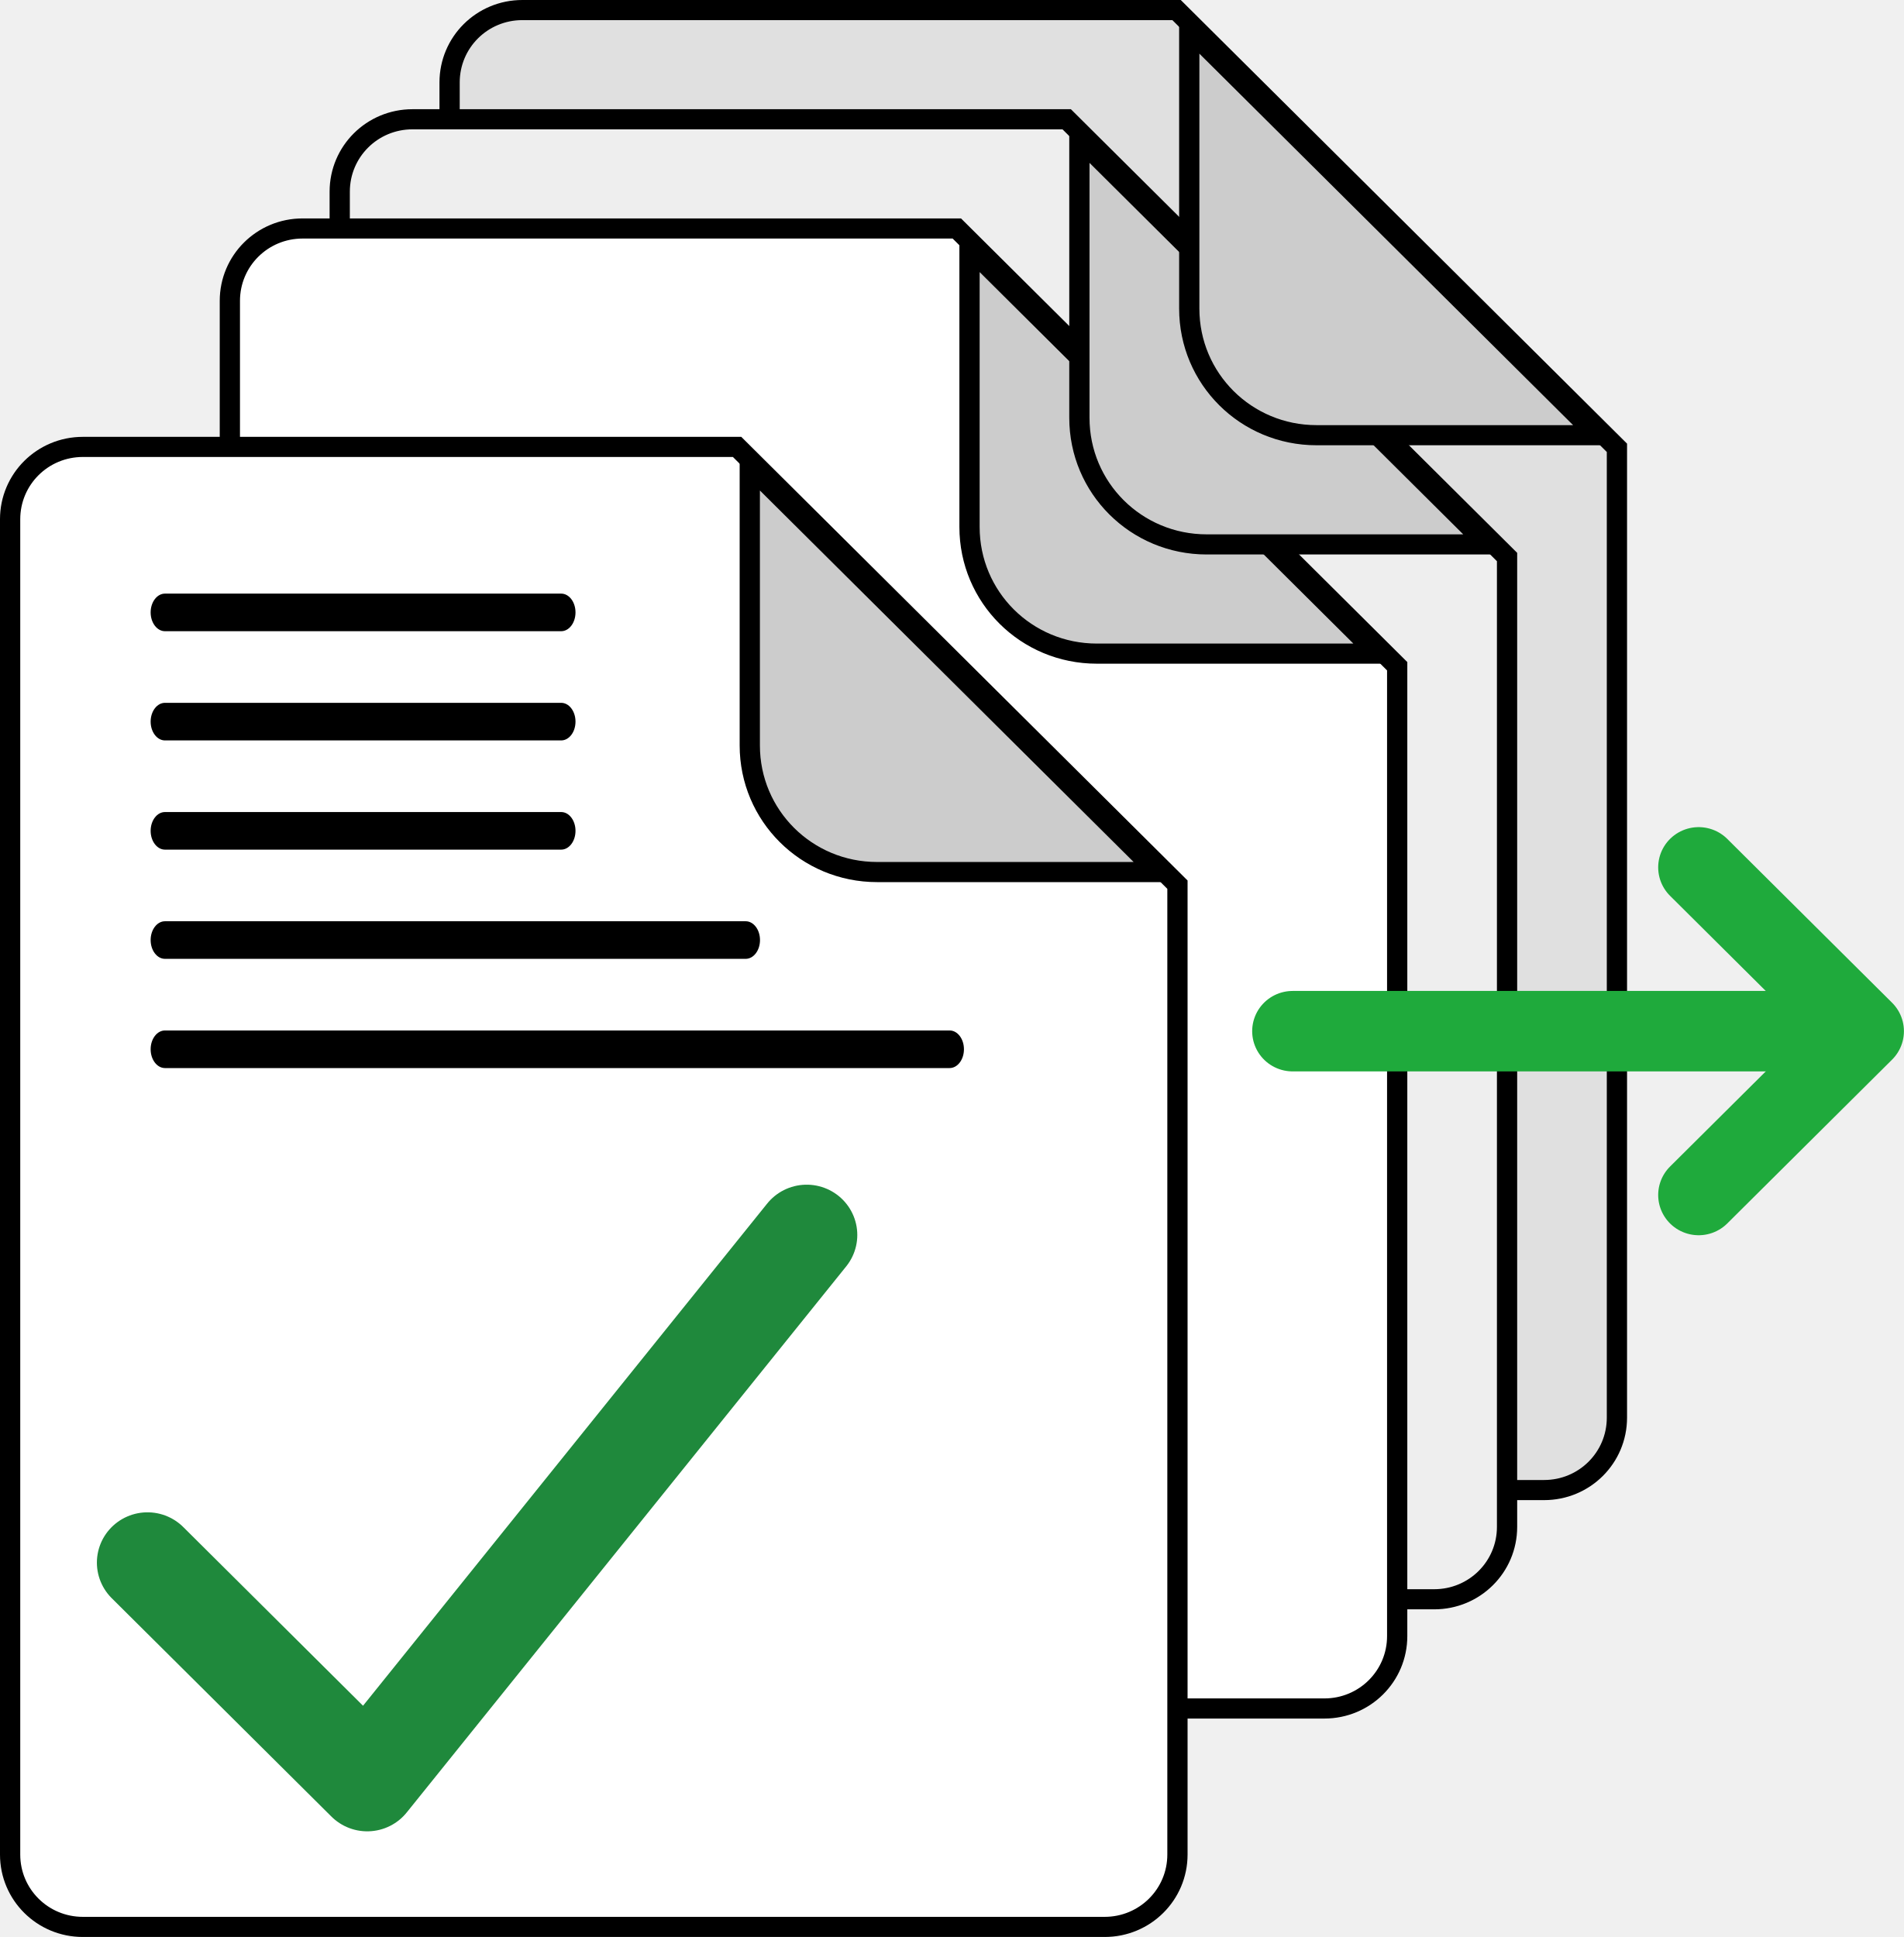
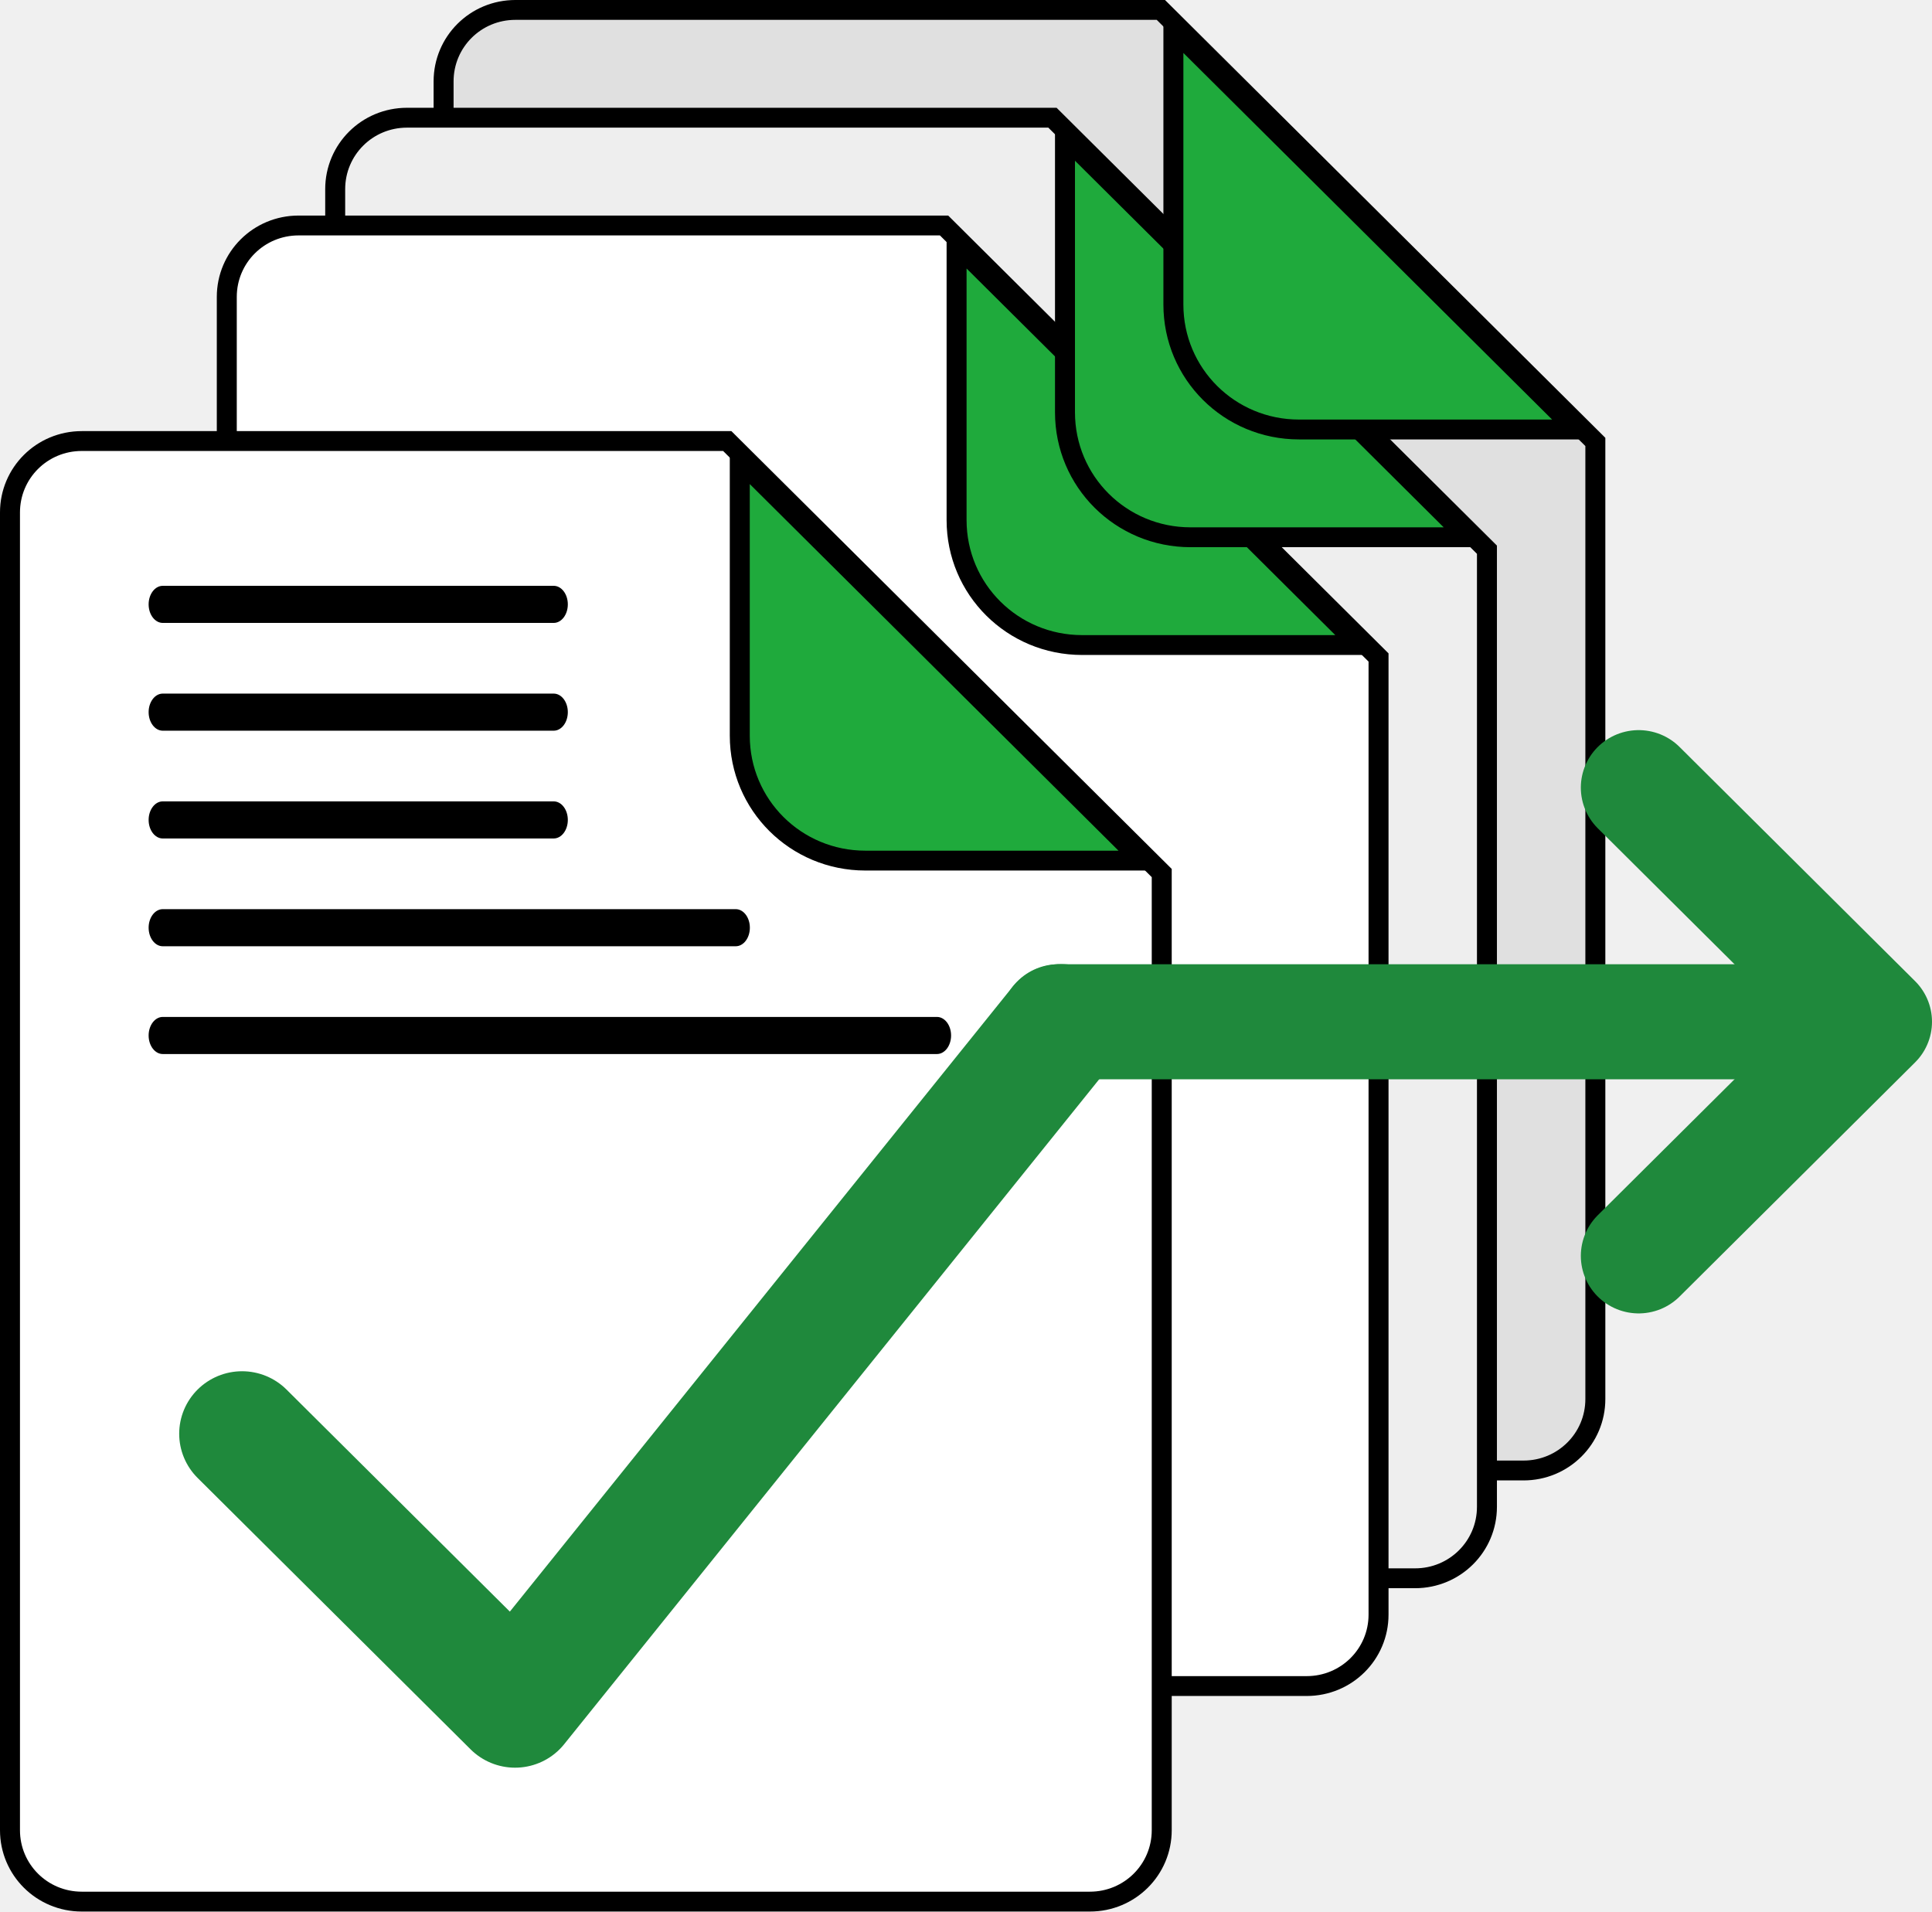
- <svg xmlns="http://www.w3.org/2000/svg" version="1.1" id="svg1" width="94.346" height="96" viewBox="0 0 94.346 96" xml:space="preserve">
+ <svg xmlns="http://www.w3.org/2000/svg" version="1.1" id="svg1" width="97.031" height="96" viewBox="0 0 97.031 96" xml:space="preserve">
  <defs id="defs1">
    <style id="style1">
      .outline { stroke:#2b2b2b; stroke-width:4; fill:none; stroke-linecap:round; stroke-linejoin:round; }
      .fill { fill:#ffffff; stroke:#2b2b2b; stroke-width:4; }
      .accent { fill:#28a745; stroke:#2b2b2b; stroke-width:4; }
      .accent-stroke { stroke:#28a745; stroke-width:3; }
      .muted { fill:#dcdcdc; }
      .dark { fill:#6b6b6b; }
    </style>
  </defs>
  <g id="g63" transform="matrix(1.361081,0,0,1.353182,-15.82885,-20.81405)" style="stroke-width:0.737">
    <path id="path58" style="fill:#e0e0e0;fill-opacity:1;stroke:#000000;stroke-width:0.737;stroke-linecap:square;stroke-dasharray:none;stroke-opacity:1" d="m 30.648,15.75 c -1.469,0 -2.65,1.183 -2.65,2.652 v 48.902 c 0,1.469 1.181,2.652 2.65,2.652 h 37.197 c 1.469,0 2.652,-1.183 2.652,-2.652 V 31.783 L 54.465,15.75 Z" />
    <path id="path56" style="fill:#eeeeee;fill-opacity:1;stroke:#000000;stroke-width:0.737;stroke-linecap:square;stroke-dasharray:none;stroke-opacity:1" d="m 26.648,19.75 c -1.469,0 -2.65,1.183 -2.65,2.652 v 48.902 c 0,1.469 1.181,2.652 2.65,2.652 h 37.197 c 1.469,0 2.652,-1.183 2.652,-2.652 V 35.783 L 50.465,19.75 Z" />
    <path id="path54" style="fill:#ffffff;fill-opacity:1;stroke:#000000;stroke-width:0.737;stroke-linecap:square;stroke-dasharray:none;stroke-opacity:1" d="m 22.648,23.75 c -1.469,0 -2.65,1.183 -2.65,2.652 v 48.902 c 0,1.469 1.181,2.652 2.65,2.652 h 37.197 c 1.469,0 2.652,-1.183 2.652,-2.652 V 39.783 L 46.465,23.75 Z" />
-     <line x1="58.691" y1="53.149" x2="78.941" y2="53.149" stroke="#007acc" stroke-width="2.947" stroke-linecap="round" id="line6" style="fill:none;stroke:#1faa3c;stroke-opacity:1" />
-     <polyline points="74,36 80,42 74,48" fill="none" stroke="#007acc" stroke-width="2.947" stroke-linecap="round" stroke-linejoin="round" id="polyline7" transform="translate(-0.5273877,11.14928)" style="stroke:#1faa3c;stroke-opacity:1" />
    <path id="path53" style="fill:#ffffff;fill-opacity:1;stroke:#000000;stroke-width:0.737;stroke-linecap:square;stroke-dasharray:none;stroke-opacity:1" d="m 14.648,31.75 c -1.469,0 -2.65,1.183 -2.65,2.652 v 48.902 c 0,1.469 1.181,2.652 2.65,2.652 h 37.197 c 1.469,0 2.652,-1.183 2.652,-2.652 V 47.783 L 38.465,31.75 Z" />
-     <polyline points="22,74 30,82 46,62" fill="none" stroke="#007acc" stroke-width="3.684" stroke-linecap="round" stroke-linejoin="round" id="polyline6" transform="translate(-5.000891,-1.38687)" style="stroke:#1f893c;stroke-opacity:1" />
-     <path id="path49" style="fill:#cccccc;fill-opacity:1;stroke:#000000;stroke-width:0.737;stroke-linecap:square;stroke-dasharray:none;stroke-opacity:1" d="m 38.927,32.457 v 10.226 c 0,2.569 2.066,4.638 4.635,4.638 H 53.791 Z" />
-     <path id="path55" style="fill:#cccccc;fill-opacity:1;stroke:#000000;stroke-width:0.737;stroke-linecap:square;stroke-dasharray:none;stroke-opacity:1" d="m 46.927,24.457 v 10.226 c 0,2.569 2.066,4.638 4.635,4.638 H 61.791 Z" />
-     <path id="path57" style="fill:#cccccc;fill-opacity:1;stroke:#000000;stroke-width:0.737;stroke-linecap:square;stroke-dasharray:none;stroke-opacity:1" d="m 50.927,20.457 v 10.226 c 0,2.569 2.066,4.638 4.635,4.638 H 65.791 Z" />
-     <path id="path59" style="fill:#cccccc;fill-opacity:1;stroke:#000000;stroke-width:0.737;stroke-linecap:square;stroke-dasharray:none;stroke-opacity:1" d="m 54.927,16.457 v 10.226 c 0,2.569 2.066,4.638 4.635,4.638 H 69.791 Z" />
+     <polyline points="22,74 30,82 46,62" fill="none" stroke="#007acc" stroke-width="3.684" stroke-linecap="round" stroke-linejoin="round" id="polyline6" transform="matrix(1.259243,0,0,1.259243,-7.142036,-24.59204)" style="stroke:#1f893c;stroke-opacity:1" />
+     <line x1="50.688" y1="53.302" x2="80.016" y2="53.302" stroke="#007acc" stroke-width="4.269" stroke-linecap="round" id="line6" style="fill:none;stroke:#1f893c;stroke-opacity:1" />
+     <path id="path49" style="fill:#1faa3c;fill-opacity:1;stroke:#000000;stroke-width:0.737;stroke-linecap:square;stroke-dasharray:none;stroke-opacity:1" d="m 38.927,32.457 v 10.226 c 0,2.569 2.066,4.638 4.635,4.638 H 53.791 Z" />
+     <polyline points="74,36 80,42 74,48" fill="none" stroke="#007acc" stroke-width="2.947" stroke-linecap="round" stroke-linejoin="round" id="polyline7" transform="matrix(1.44828,0,0,1.44828,-35.07722,-7.525502)" style="stroke:#1f893c;stroke-opacity:1" />
+     <path id="path55" style="fill:#1faa3c;fill-opacity:1;stroke:#000000;stroke-width:0.737;stroke-linecap:square;stroke-dasharray:none;stroke-opacity:1" d="m 46.927,24.457 v 10.226 c 0,2.569 2.066,4.638 4.635,4.638 H 61.791 Z" />
+     <path id="path57" style="fill:#1faa3c;fill-opacity:1;stroke:#000000;stroke-width:0.737;stroke-linecap:square;stroke-dasharray:none;stroke-opacity:1" d="m 50.927,20.457 v 10.226 c 0,2.569 2.066,4.638 4.635,4.638 H 65.791 Z" />
+     <path id="path59" style="fill:#1faa3c;fill-opacity:1;stroke:#000000;stroke-width:0.737;stroke-linecap:square;stroke-dasharray:none;stroke-opacity:1" d="m 54.927,16.457 v 10.226 c 0,2.569 2.066,4.638 4.635,4.638 H 69.791 Z" />
    <rect style="fill:#000000;fill-opacity:1;stroke:none;stroke-width:0.737;stroke-linecap:square;stroke-dasharray:none;stroke-opacity:1" id="rect59" width="15.468" height="1.377" x="17.114" y="37.123" rx="0.522" ry="1.241" />
    <rect style="fill:#000000;fill-opacity:1;stroke:none;stroke-width:0.737;stroke-linecap:square;stroke-dasharray:none;stroke-opacity:1" id="rect60" width="15.468" height="1.377" x="17.114" y="41.123" rx="0.522" ry="1.241" />
    <rect style="fill:#000000;fill-opacity:1;stroke:none;stroke-width:0.737;stroke-linecap:square;stroke-dasharray:none;stroke-opacity:1" id="rect61" width="15.468" height="1.377" x="17.114" y="45.123" rx="0.522" ry="1.241" />
    <rect style="fill:#000000;fill-opacity:1;stroke:none;stroke-width:0.737;stroke-linecap:square;stroke-dasharray:none;stroke-opacity:1" id="rect62" width="22.185" height="1.377" x="17.114" y="49.123" rx="0.522" ry="1.241" />
    <rect style="fill:#000000;fill-opacity:1;stroke:none;stroke-width:0.737;stroke-linecap:square;stroke-dasharray:none;stroke-opacity:1" id="rect63" width="29.61" height="1.377" x="17.114" y="53.123" rx="0.522" ry="1.241" />
  </g>
</svg>
